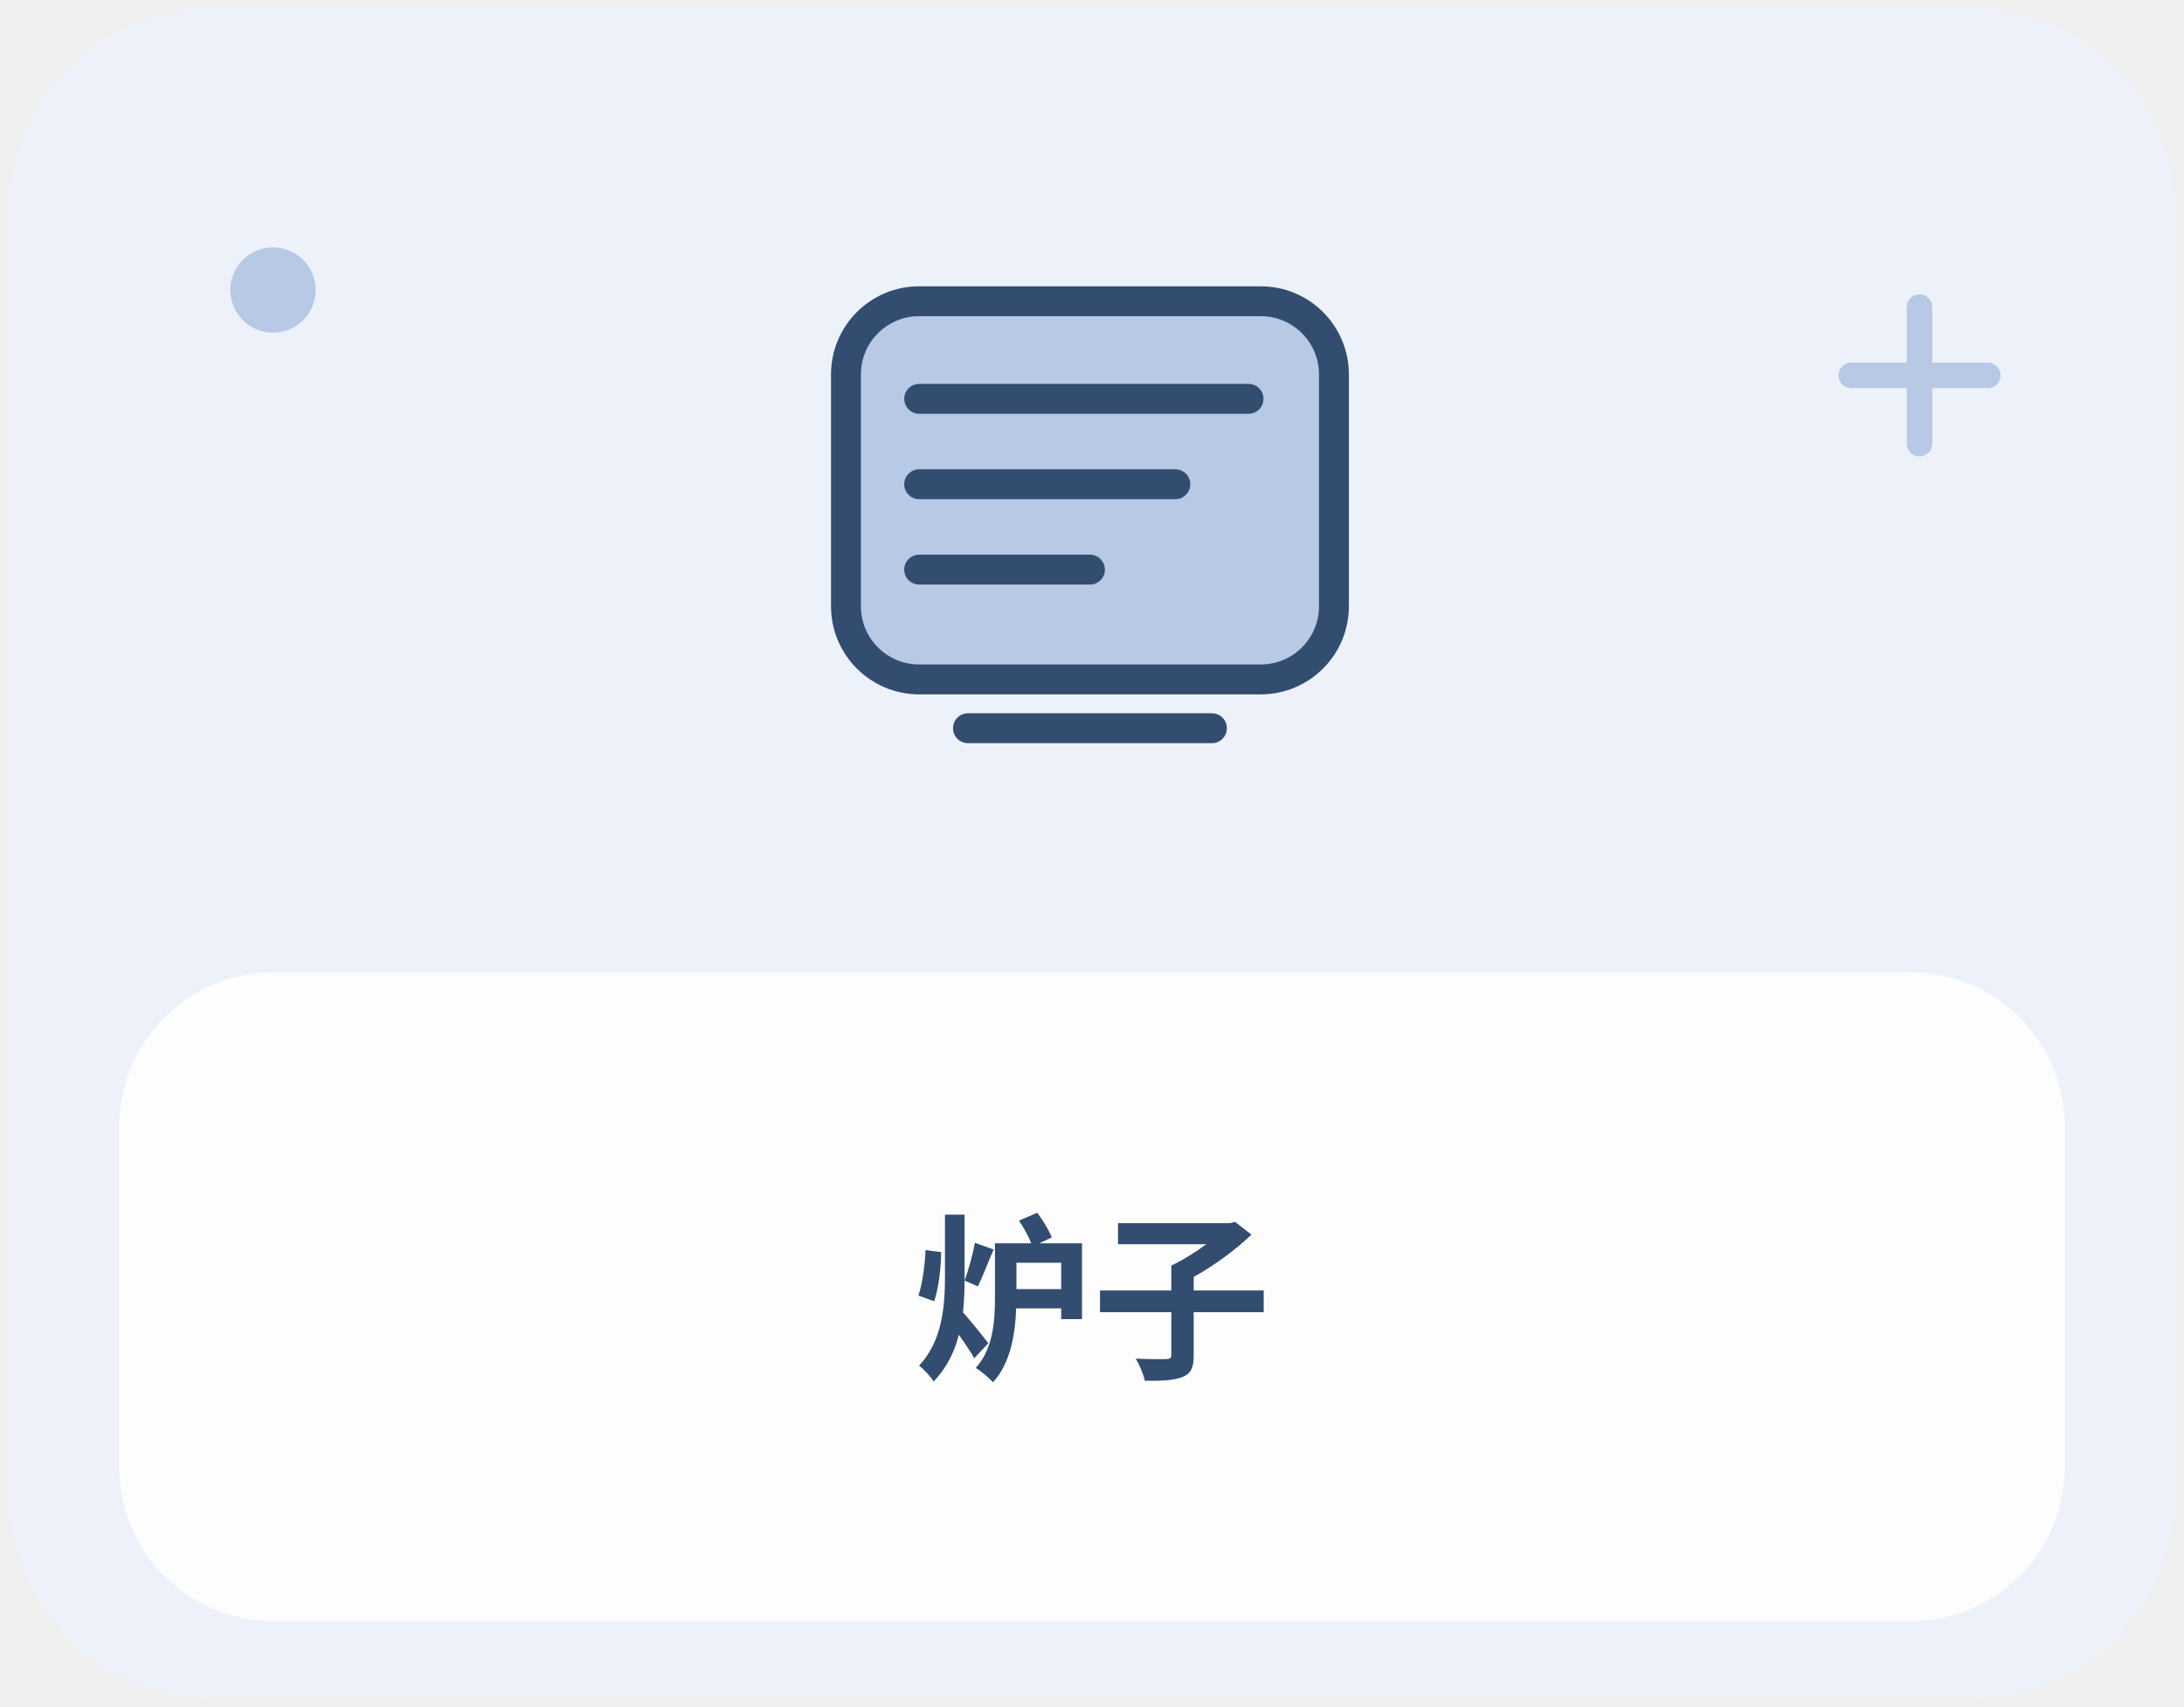
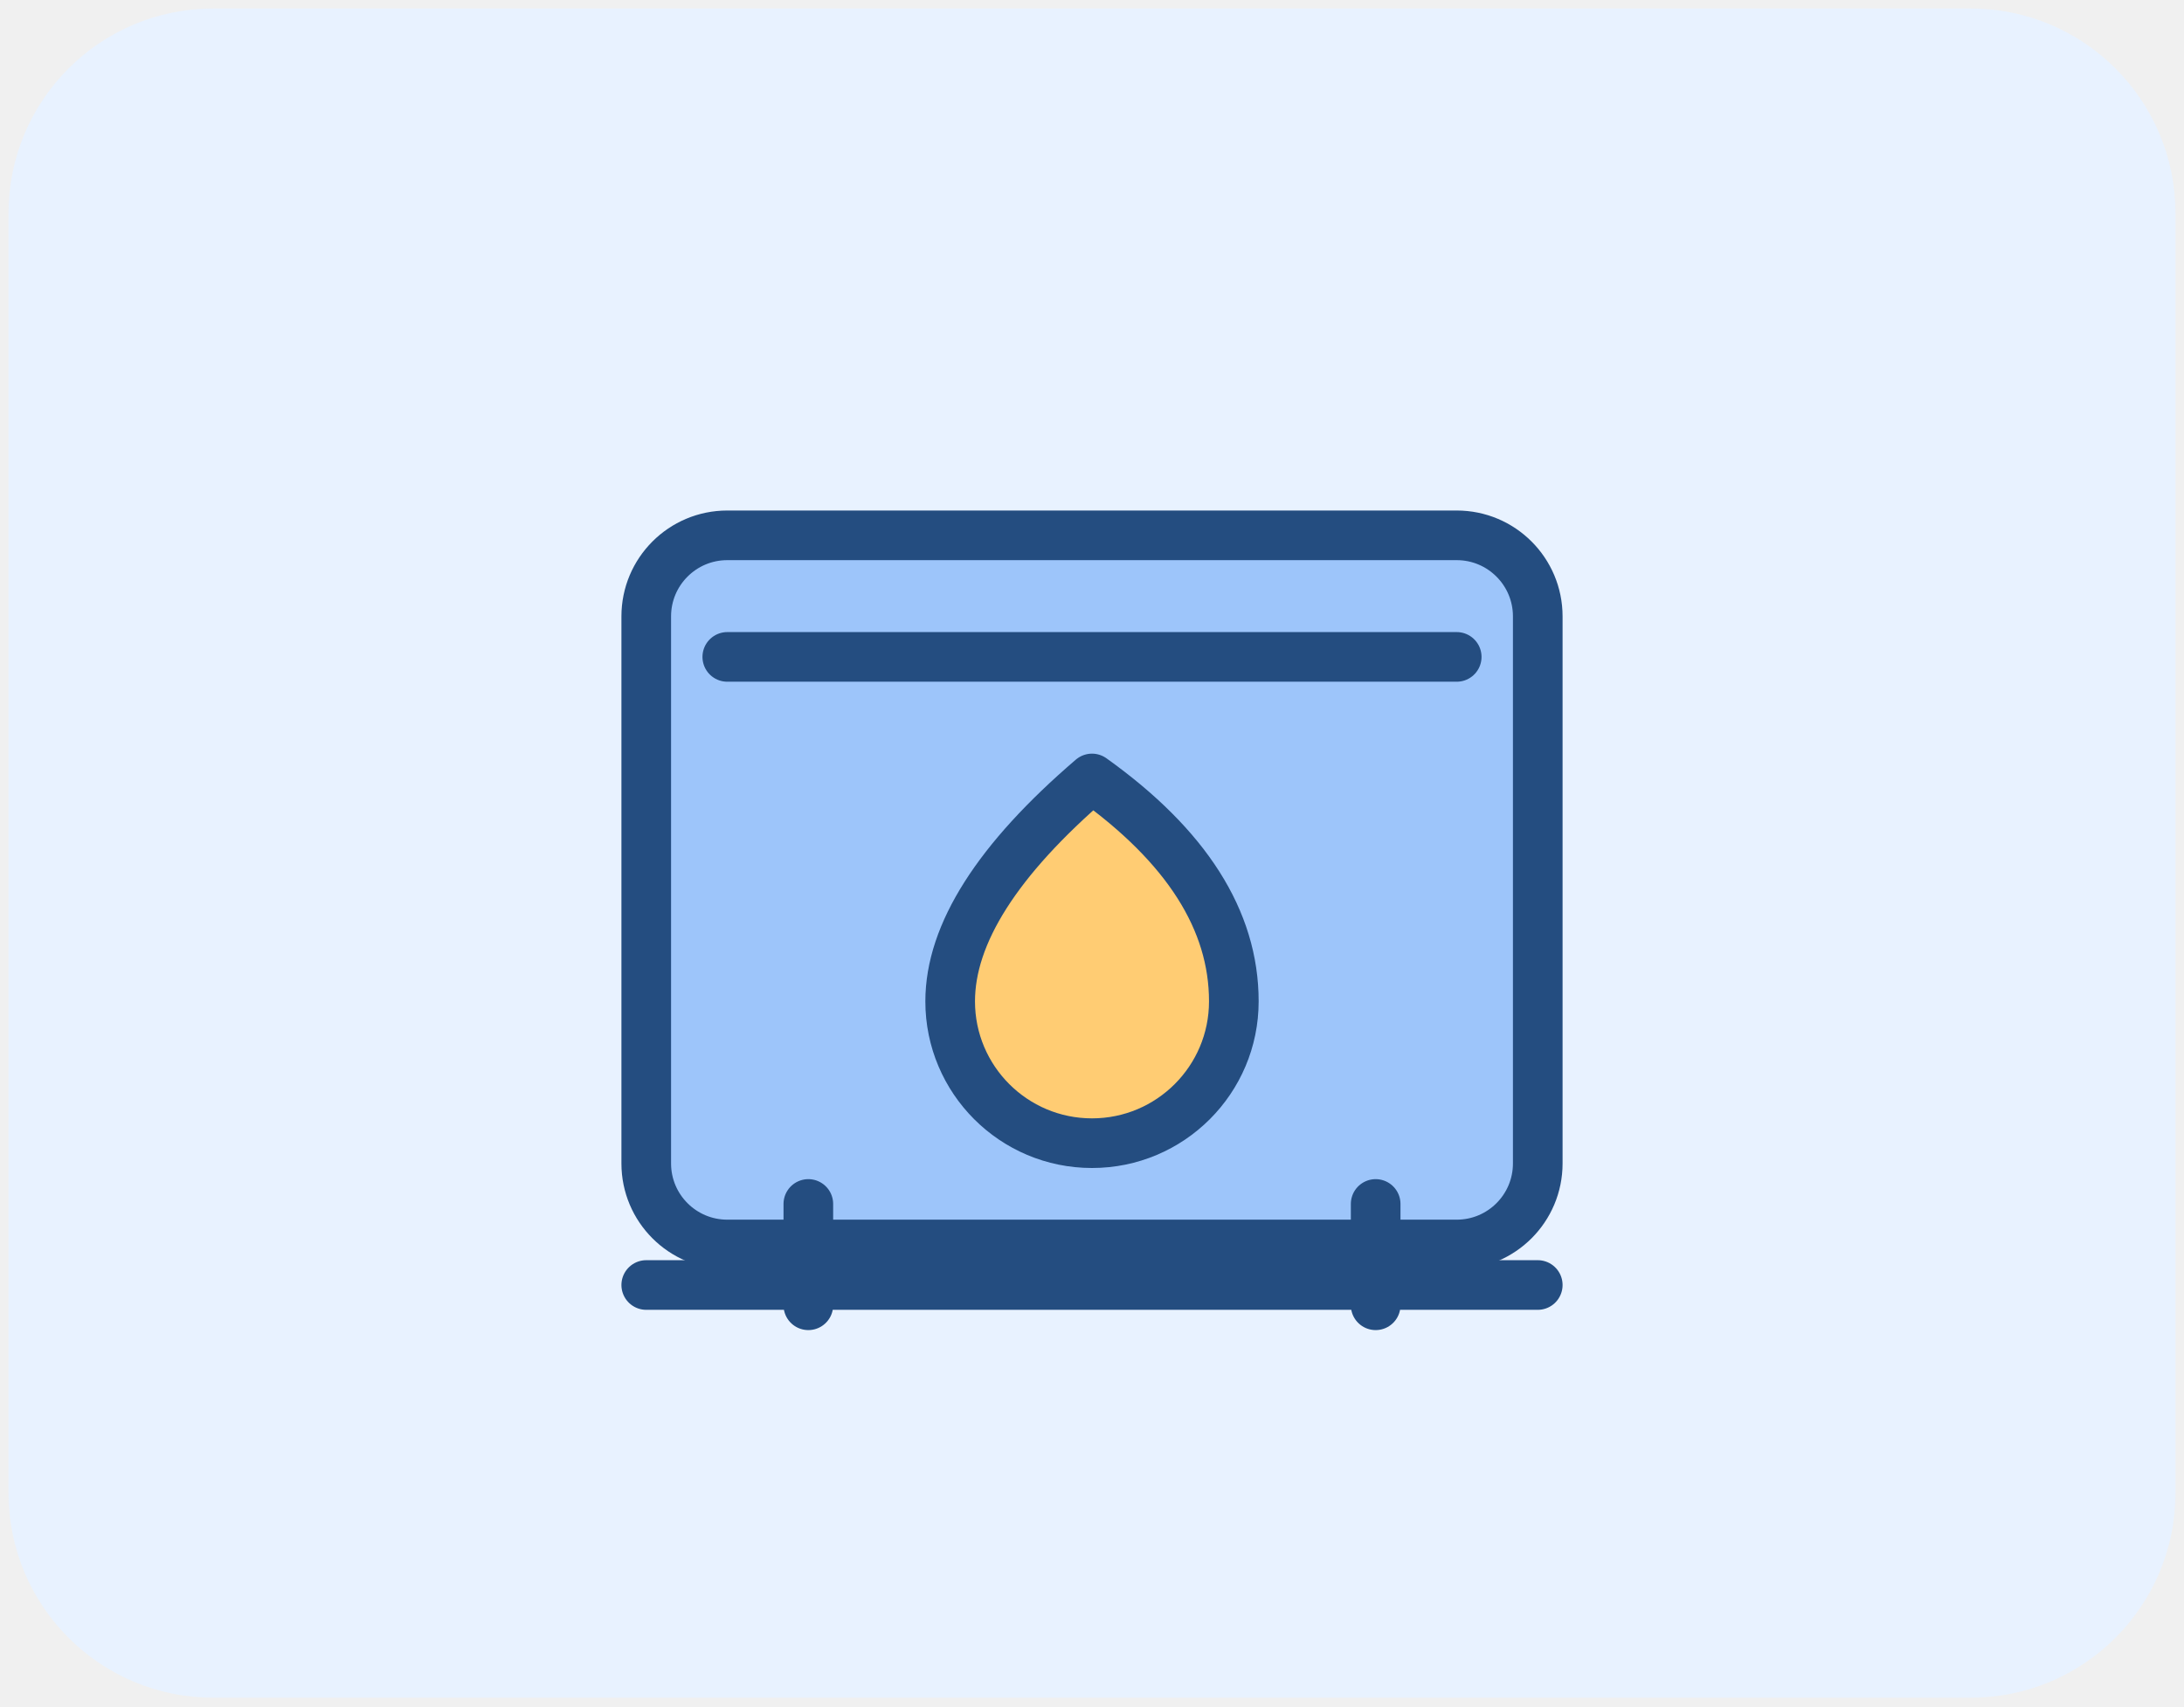
- <svg xmlns="http://www.w3.org/2000/svg" width="256" height="200" viewBox="0 0 256 200" font-family="system-ui,Noto Sans CJK SC,Microsoft YaHei,sans-serif" role="img">
-   <rect x="1" y="1" width="254" height="198" rx="24" fill="#edf2fa" />
-   <circle cx="32" cy="34" r="5" fill="#b7c9e4" />
-   <path d="M225 36v16m-8-8h16" stroke="#b7c9e4" stroke-width="3" stroke-linecap="round" />
-   <g transform="translate(82 11) scale(1.43)" stroke="#334d70" stroke-width="2.45" stroke-linecap="round" stroke-linejoin="round" fill="none">
-     <rect x="12" y="17" width="40" height="31" rx="6" fill="#b7c9e4" />
-     <path d="M18 25h27m-27 7h21m-21 7h14M22 52h20" fill="none" />
+ <svg xmlns="http://www.w3.org/2000/svg" width="256" height="200" viewBox="0 0 256 200" font-family="system-ui,sans-serif" role="img">
+   <rect x="1" y="1" width="254" height="198" rx="24" fill="#e8f2ff" />
+   <g transform="translate(52 20) scale(2.375)" stroke="#244d80" stroke-width="2.45" stroke-linecap="round" stroke-linejoin="round" fill="none">
+     <rect x="10" y="18" width="44" height="35" rx="4" fill="#9dc5fa" />
+     <path d="M14 24h36M10 55h44m-36-4v5m28-5v5" fill="none" />
+     <path d="M32 30q7 5 7 11a7 7 0 0 1-14 0q0-5 7-11z" fill="#ffcc73" />
  </g>
-   <rect x="14" y="114" width="228" height="76" rx="18" fill="#fff" opacity=".87" />
-   <text x="128" y="160" fill="#334d70" font-size="21" font-weight="700" text-anchor="middle">炉子</text>
</svg>
